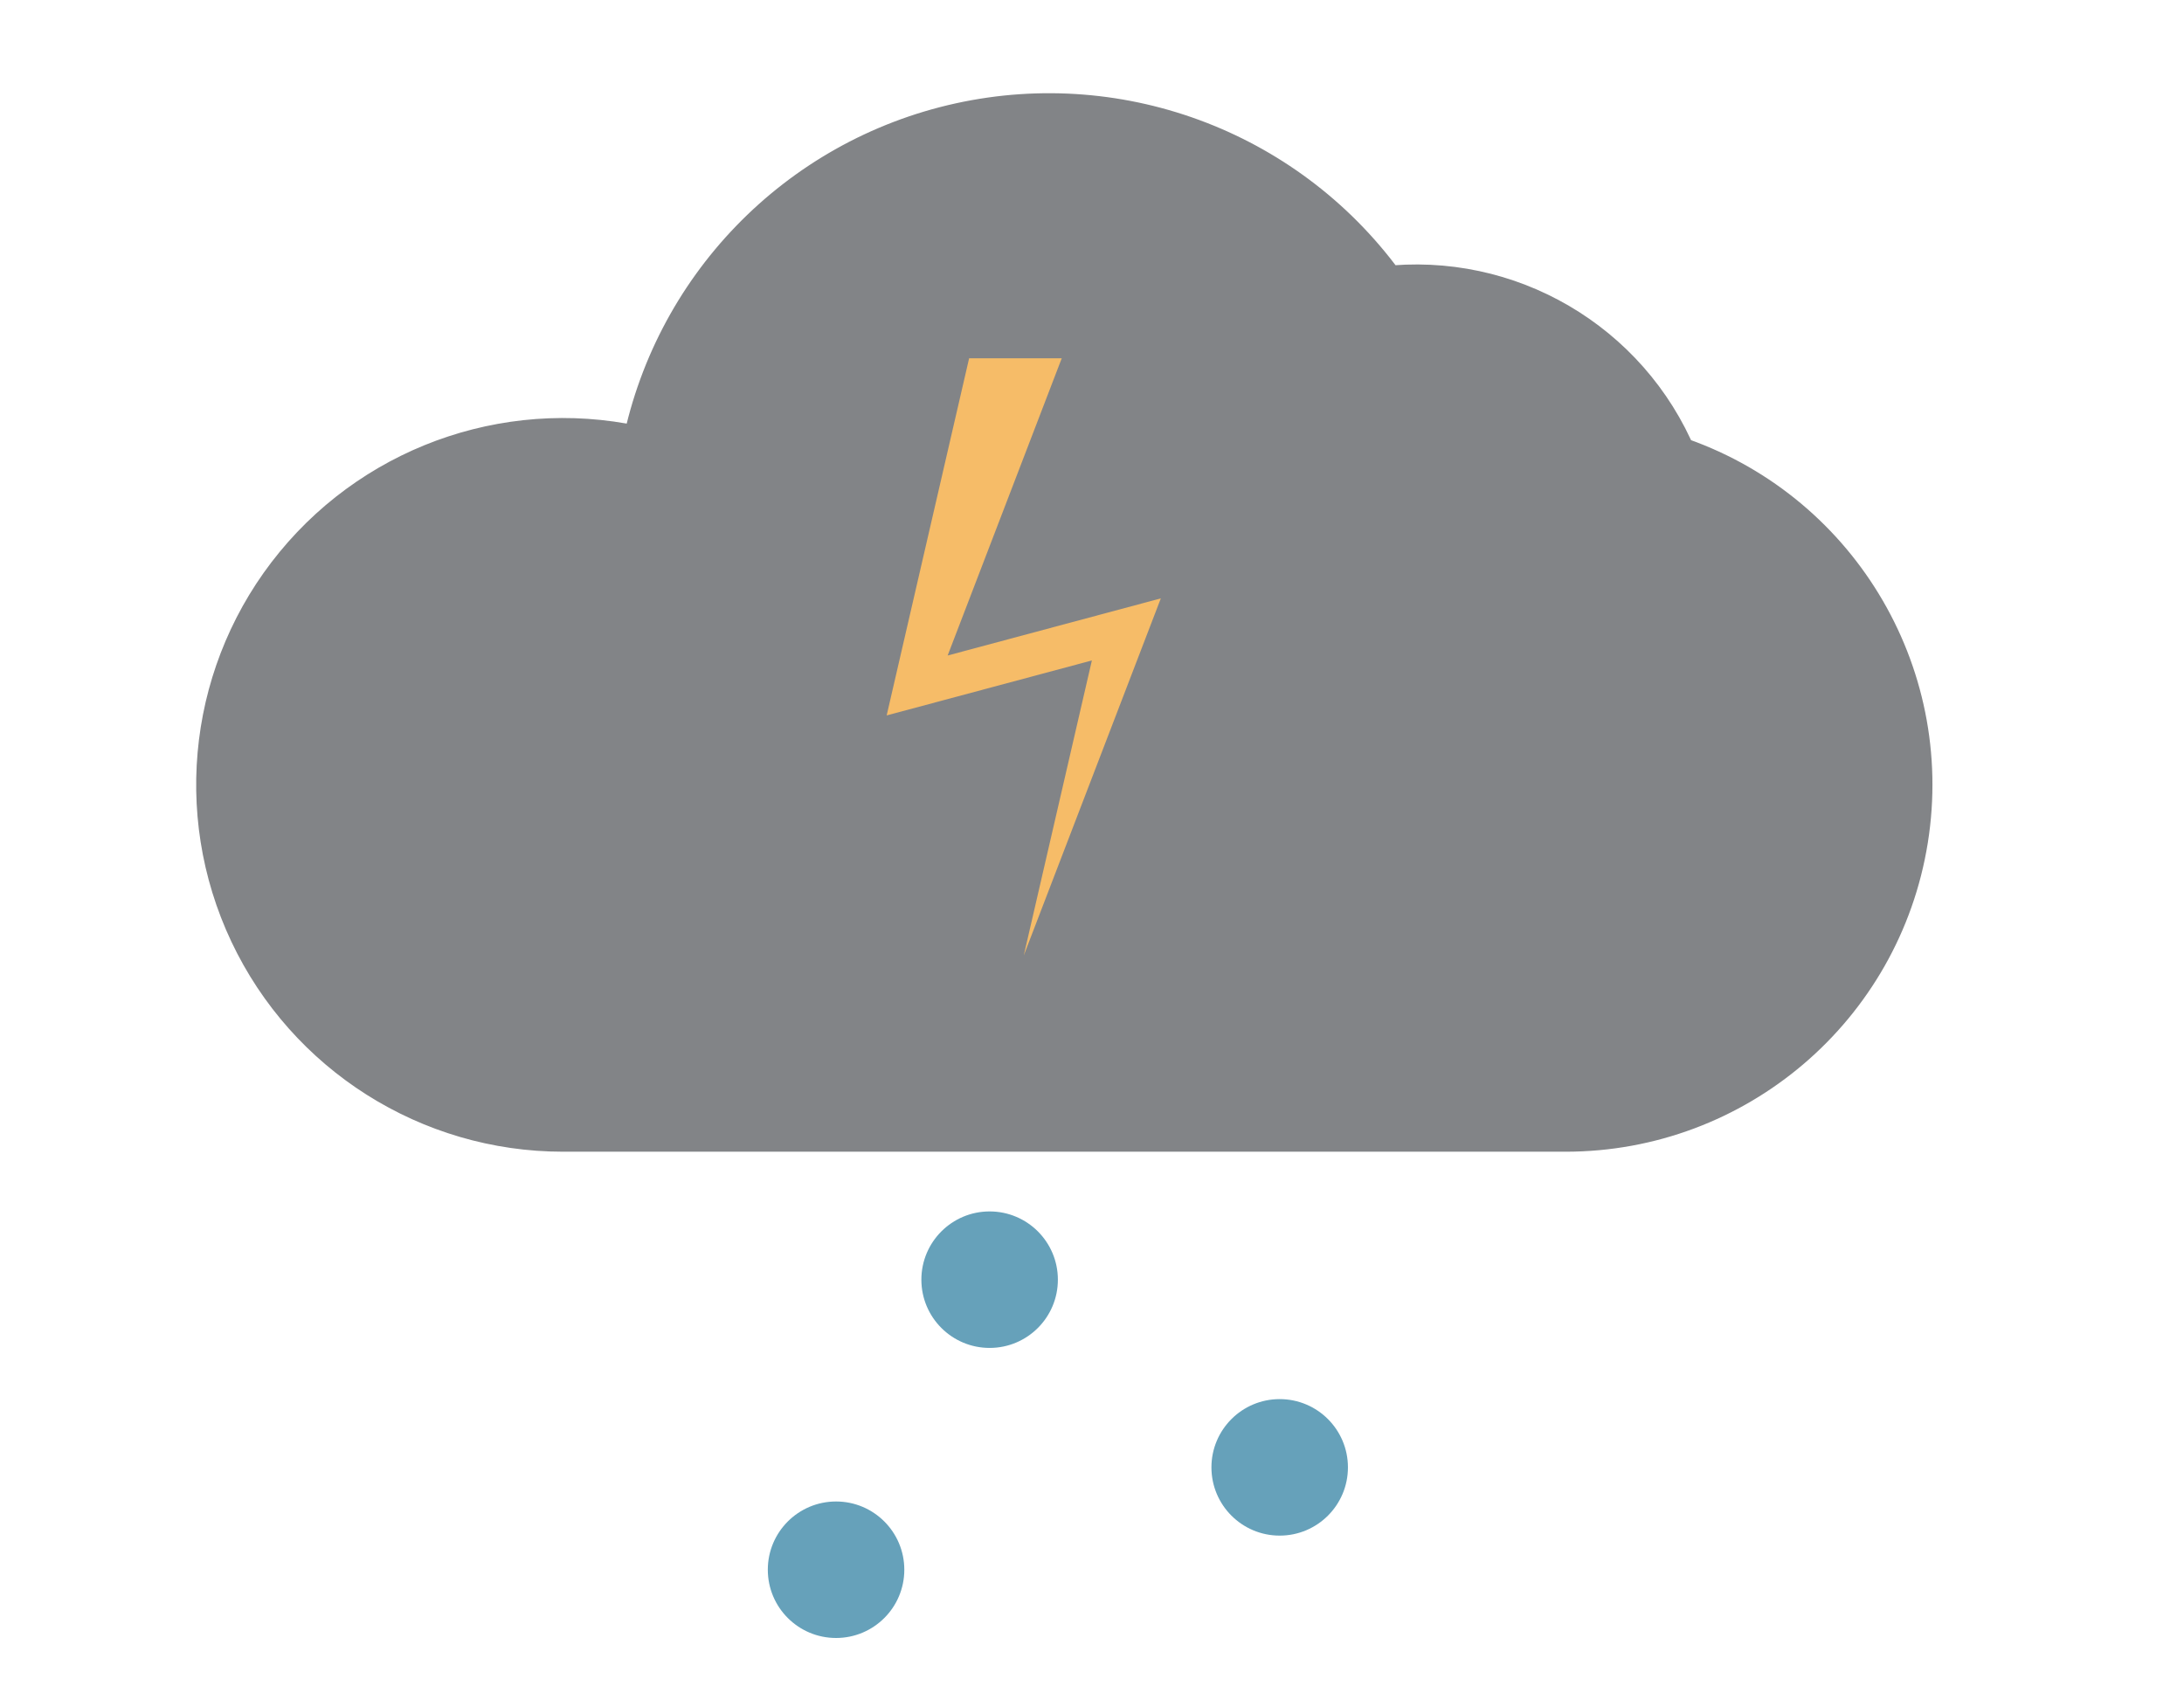
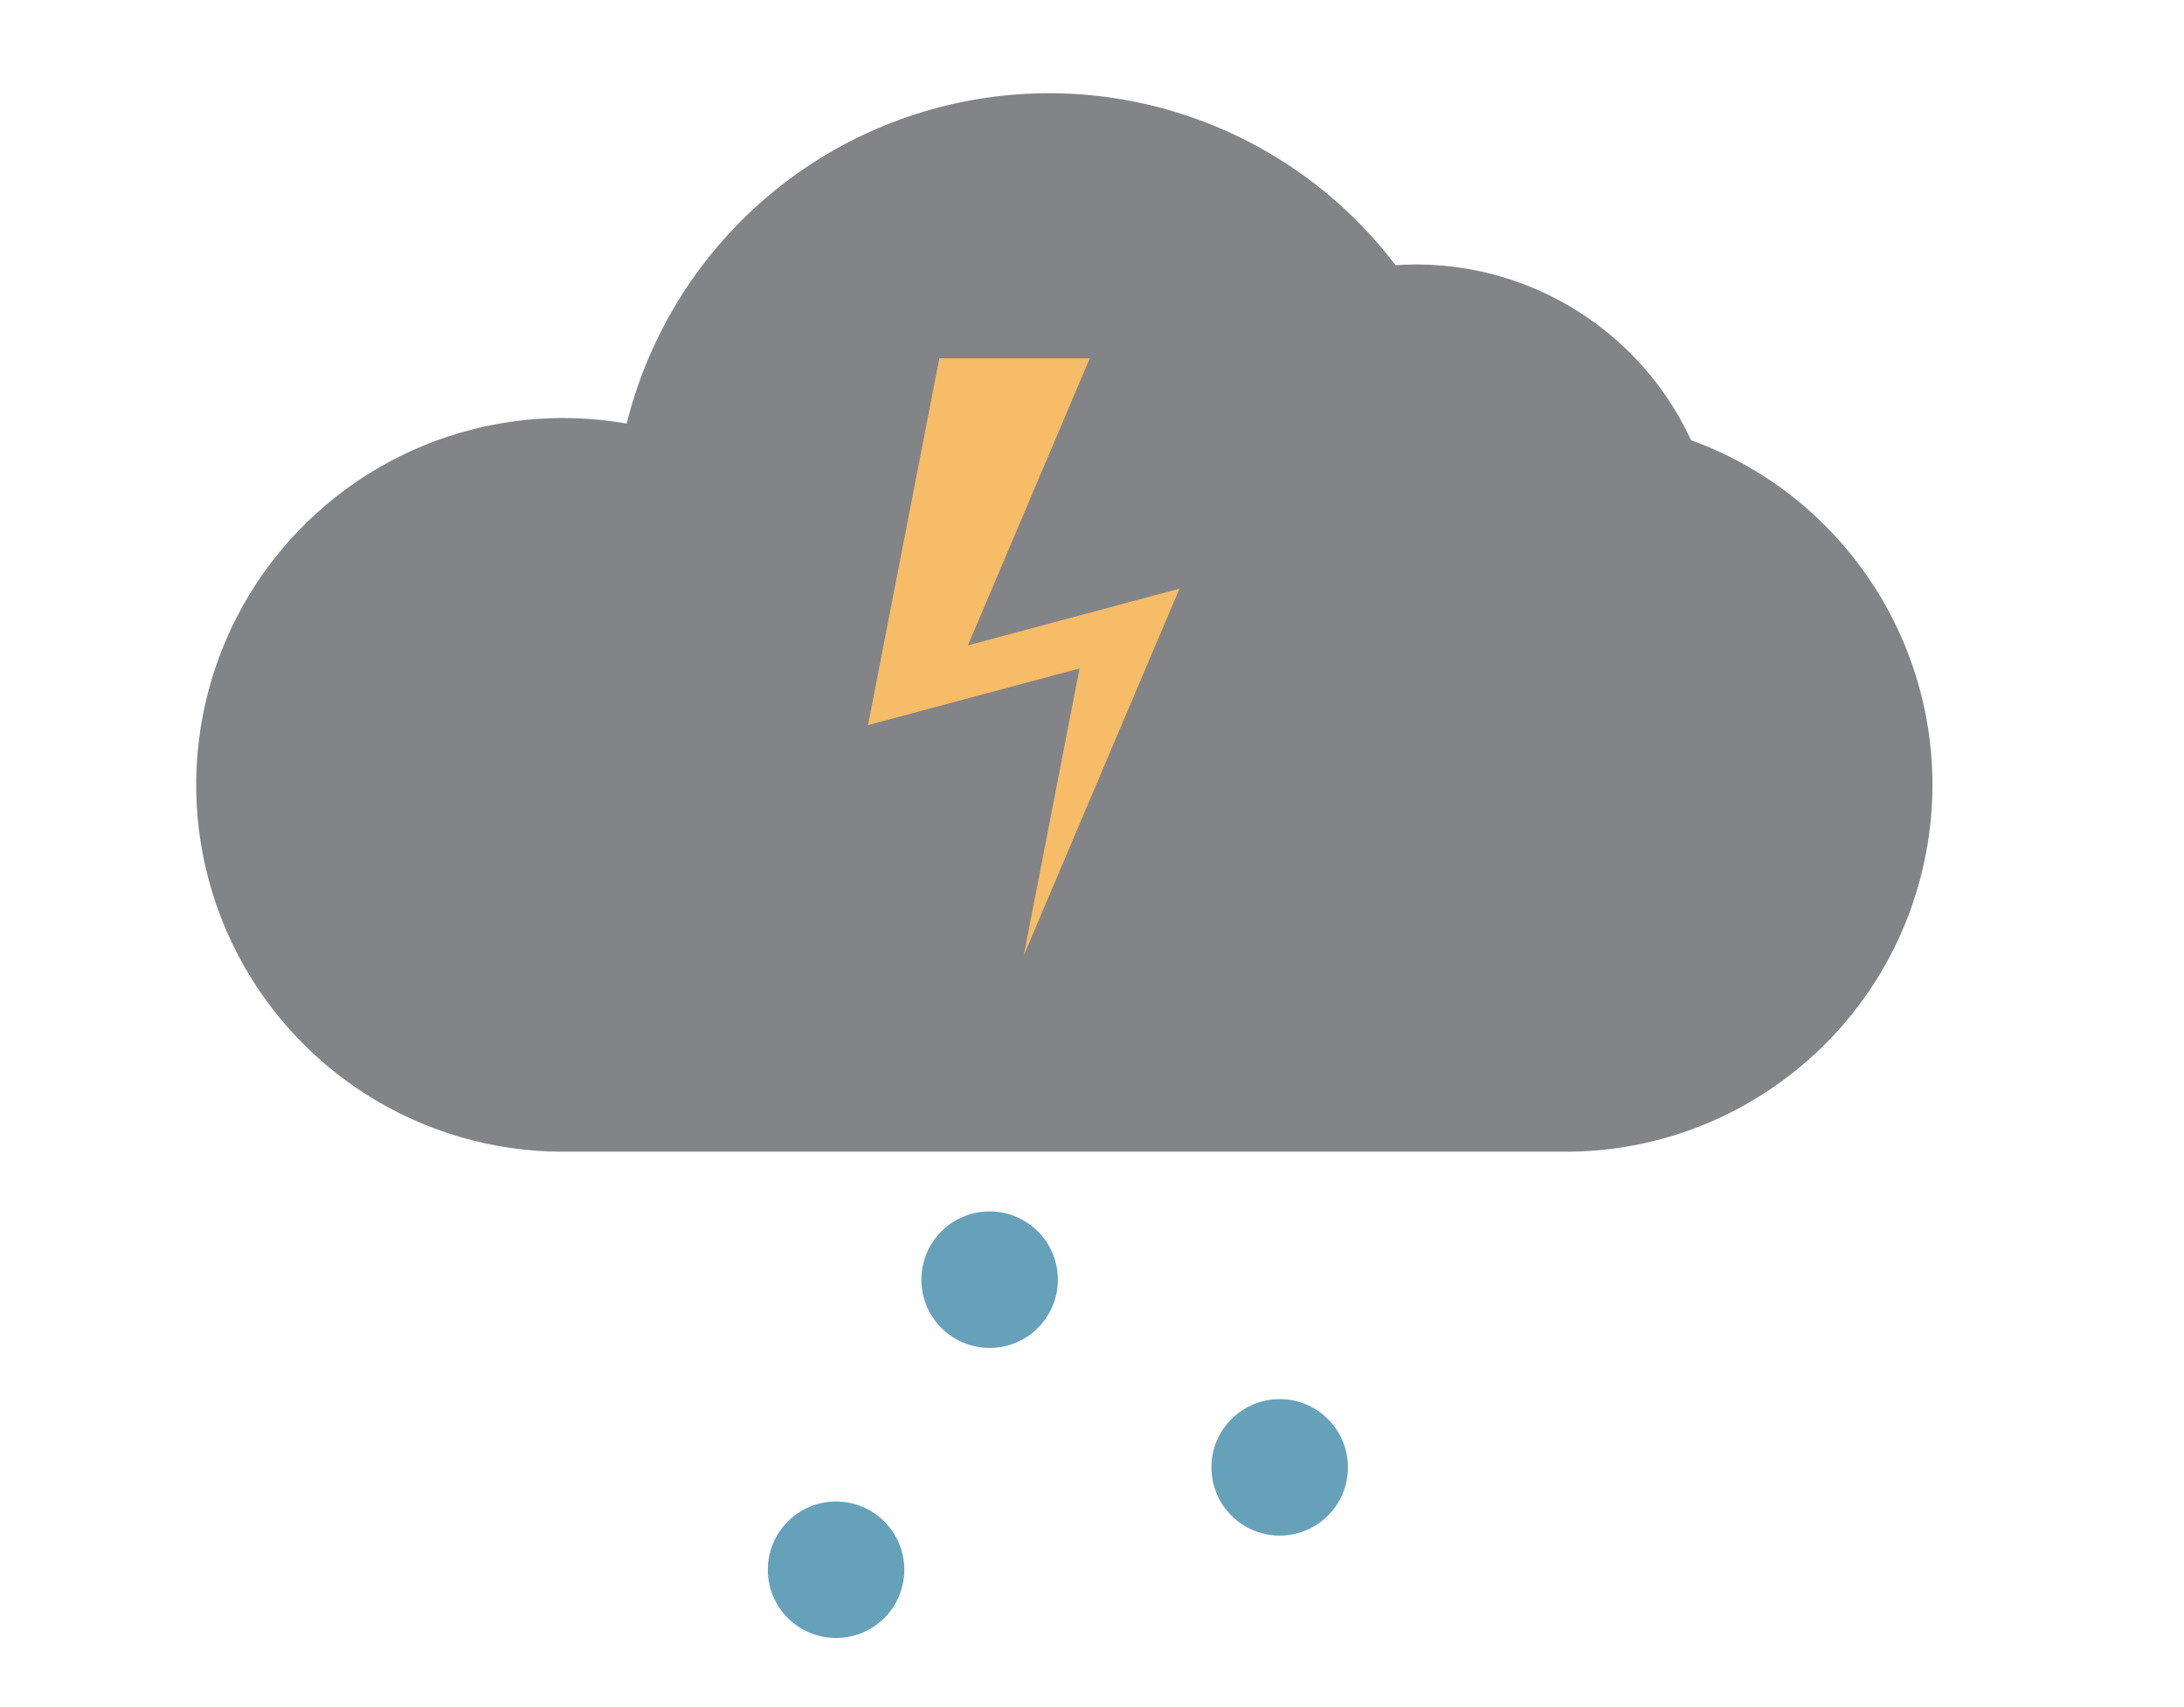
<svg xmlns="http://www.w3.org/2000/svg" version="1.1" width="128" height="100" viewBox="-64 -50 128 100">
  <g stroke-width="3">
    <path stroke="#828487" fill="#828487" d="M -31,16 a 20,20 0 1 1 4.88,-39.395 a 24,24 0 0 1 43.201,-9.491 a 16.25,16.25 0 0 1 16.919,9.886 a 20,20 0 0 1 -6.245,39z" />
-     <path stroke="none" fill="#f6bc68" d="M -4,6 l 8.034,-20.93 l -12.494,3.348 l 6.686,-17.418 h -5.428 l -4.832,20.93 l 12.027,-3.222 z" />
+     <path stroke="none" fill="#f6bc68" d="M-4,6 l9.125,-21.498 l-12.396,3.321 l7.141,-16.823 h-8.818 l-4.179,21.498 l12.396,-3.321 z" />
    <g stroke="none" fill="#66a1ba">
      <circle cx="-15" cy="42" r="4" />
      <circle cx="-6" cy="25" r="4" />
      <circle cx="11" cy="36" r="4" />
    </g>
  </g>
</svg>
